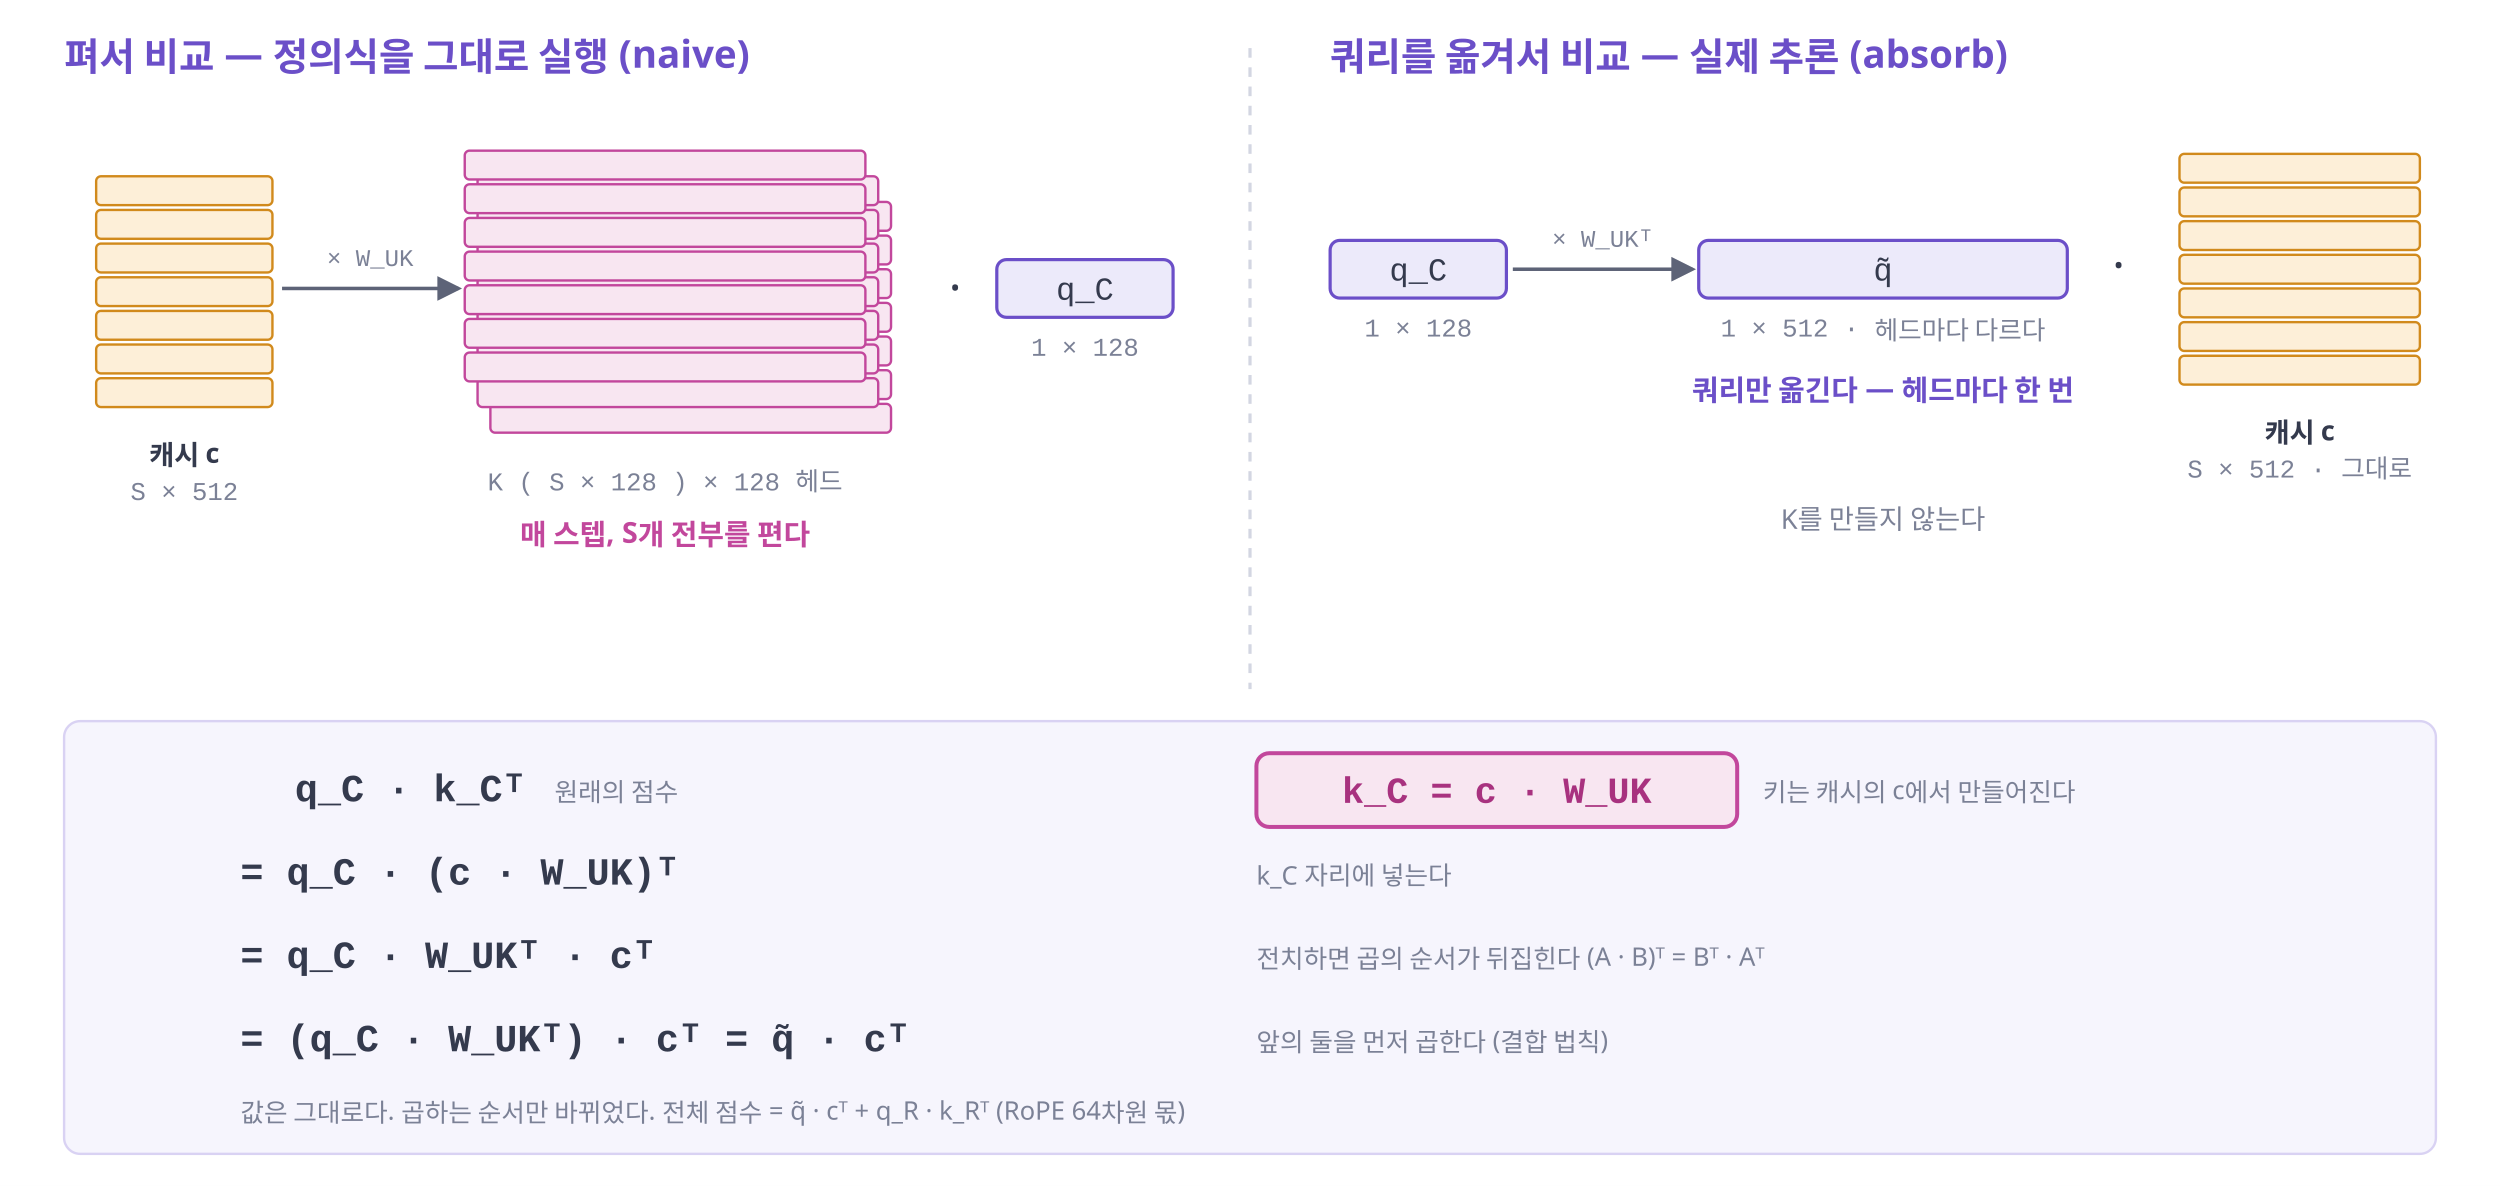
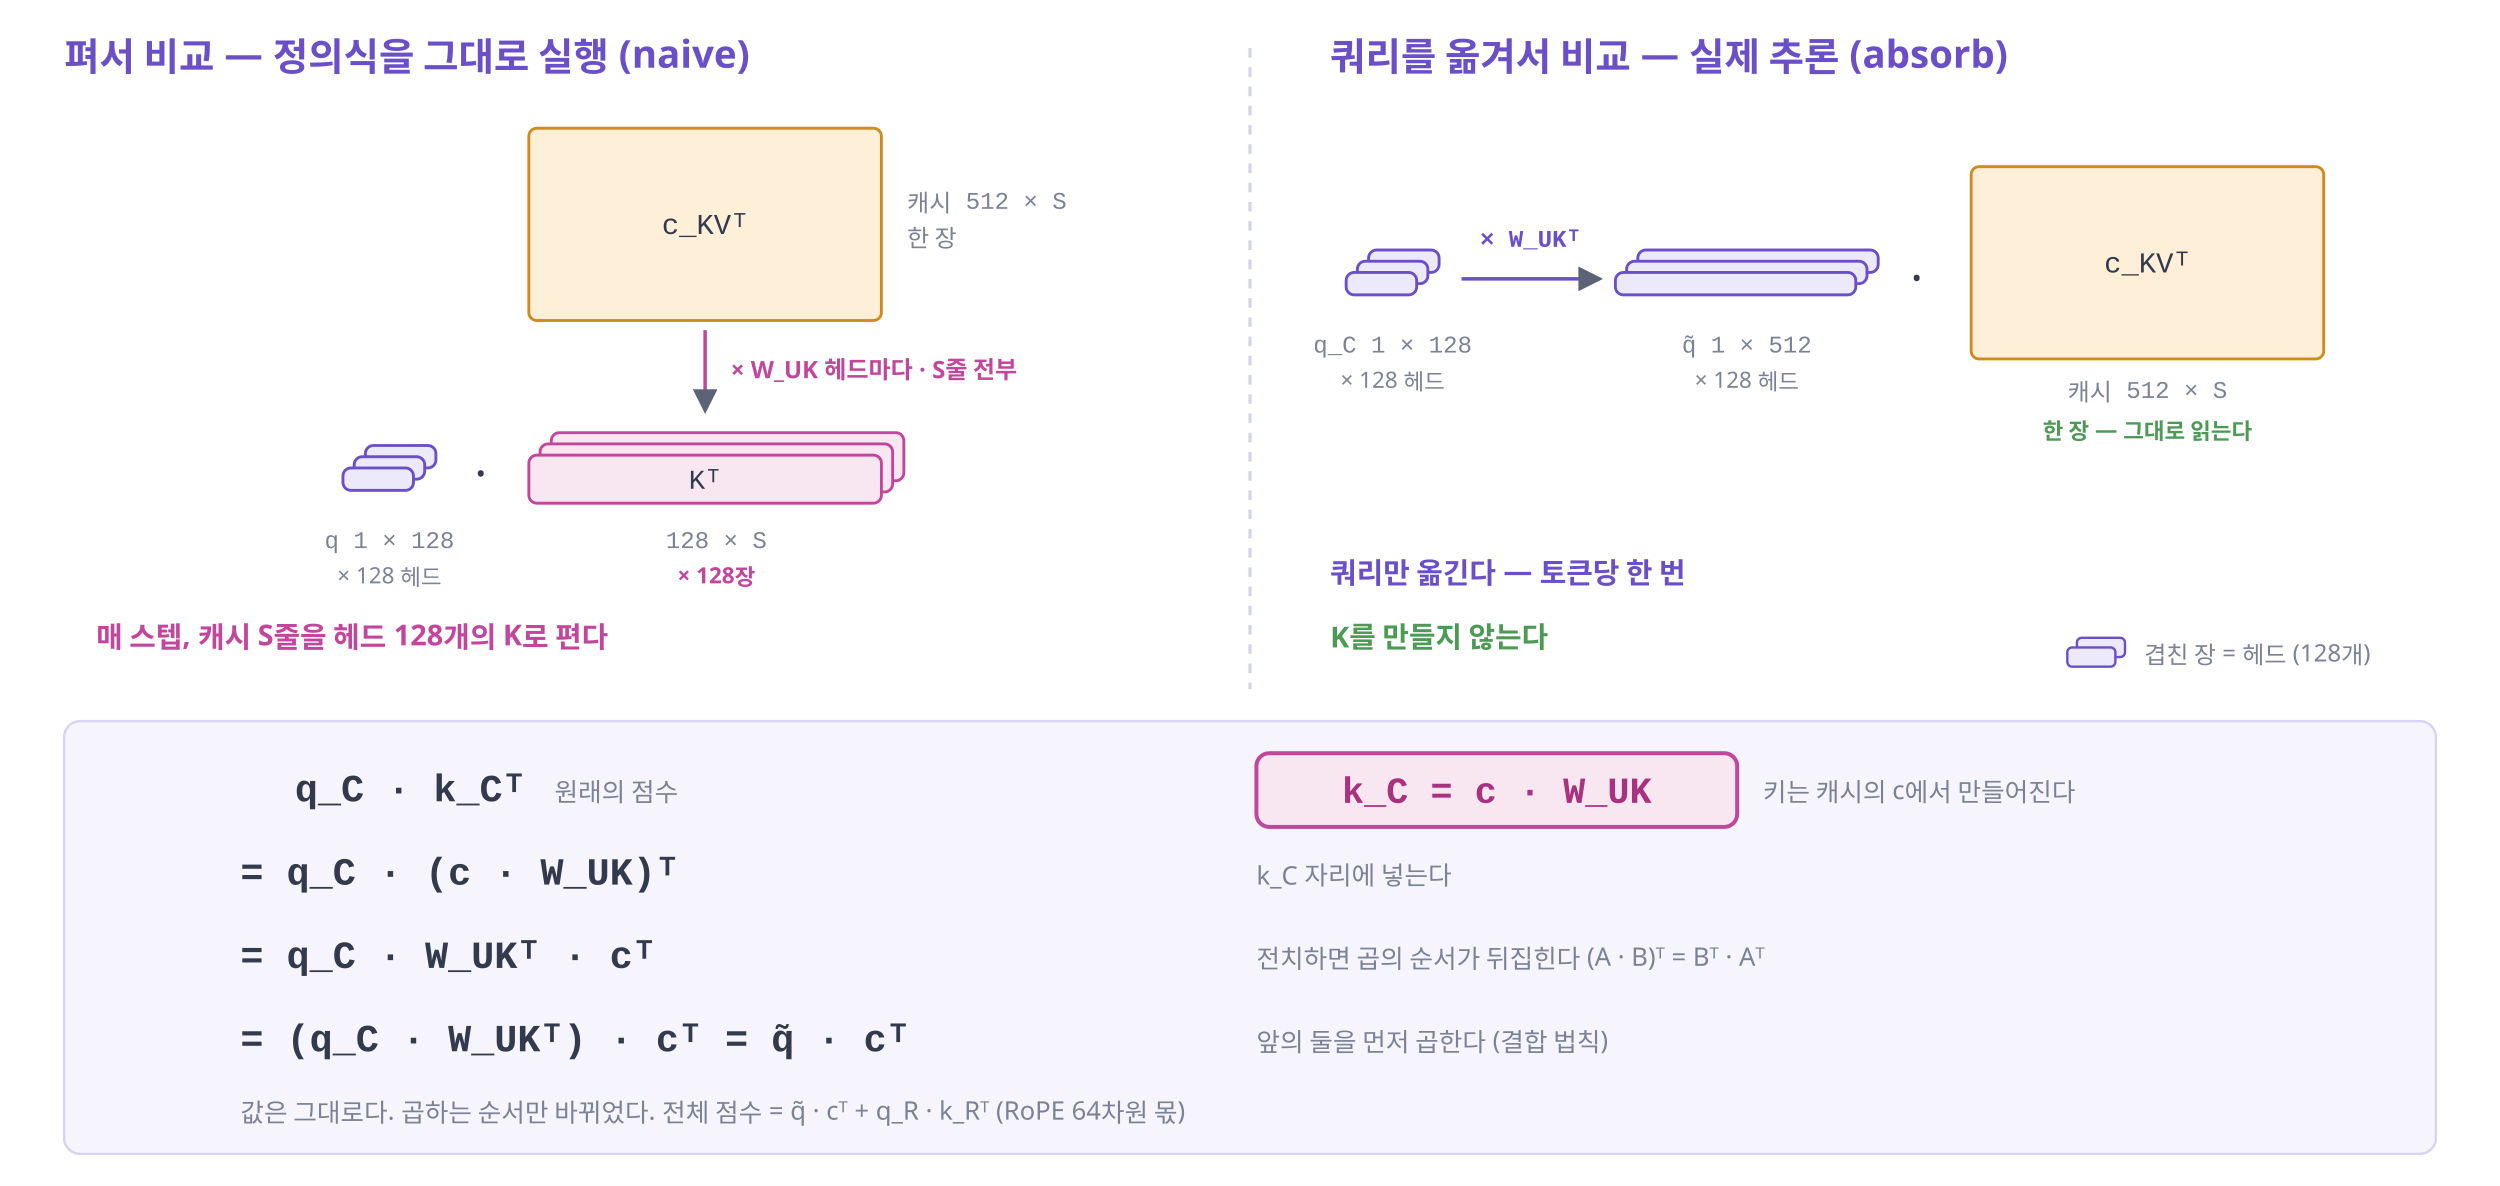
<svg xmlns="http://www.w3.org/2000/svg" viewBox="0 0 1560 740" width="1560" height="740">
  <defs>
    <marker id="ah" viewBox="0 0 10 10" refX="8.5" refY="5" markerWidth="7" markerHeight="7" orient="auto-start-reverse">
      <path d="M0,0 L10,5 L0,10 z" fill="#5d6377" />
    </marker>
  </defs>
  <rect width="100%" height="100%" fill="#ffffff" />
  <text x="40" y="44" font-family="'Noto Sans KR','Malgun Gothic',sans-serif" font-size="24" text-anchor="start" font-weight="700" fill="#6b4fc8">펴서 비교 — 정의식을 그대로 실행 (naive)</text>
-   <rect x="60" y="110" width="110" height="18" rx="3" fill="#fdefd8" stroke="#d18a1c" stroke-width="1.5" />
-   <rect x="60" y="131" width="110" height="18" rx="3" fill="#fdefd8" stroke="#d18a1c" stroke-width="1.5" />
-   <rect x="60" y="152" width="110" height="18" rx="3" fill="#fdefd8" stroke="#d18a1c" stroke-width="1.5" />
-   <rect x="60" y="173" width="110" height="18" rx="3" fill="#fdefd8" stroke="#d18a1c" stroke-width="1.5" />
-   <rect x="60" y="194" width="110" height="18" rx="3" fill="#fdefd8" stroke="#d18a1c" stroke-width="1.5" />
-   <rect x="60" y="215" width="110" height="18" rx="3" fill="#fdefd8" stroke="#d18a1c" stroke-width="1.5" />
-   <rect x="60" y="236" width="110" height="18" rx="3" fill="#fdefd8" stroke="#d18a1c" stroke-width="1.5" />
-   <text x="115" y="290" font-family="'Noto Sans KR','Malgun Gothic',sans-serif" font-size="17" text-anchor="middle" font-weight="600" fill="#343a4d">캐시 c</text>
-   <text x="115" y="312" font-family="Consolas,'Courier New',monospace" font-size="16" text-anchor="middle" font-weight="400" fill="#7b8196">S × 512</text>
-   <line x1="176" y1="180" x2="286" y2="180" stroke="#5d6377" stroke-width="2.2" marker-end="url(#ah)" />
-   <text x="231" y="166" font-family="Consolas,'Courier New',monospace" font-size="15" text-anchor="middle" font-weight="400" fill="#7b8196">× W_UK</text>
-   <rect x="306" y="126" width="250" height="18" rx="3" fill="#f8e6f1" stroke="#c2479c" stroke-width="1.5" />
-   <rect x="306" y="147" width="250" height="18" rx="3" fill="#f8e6f1" stroke="#c2479c" stroke-width="1.5" />
-   <rect x="306" y="168" width="250" height="18" rx="3" fill="#f8e6f1" stroke="#c2479c" stroke-width="1.5" />
-   <rect x="306" y="189" width="250" height="18" rx="3" fill="#f8e6f1" stroke="#c2479c" stroke-width="1.5" />
-   <rect x="306" y="210" width="250" height="18" rx="3" fill="#f8e6f1" stroke="#c2479c" stroke-width="1.5" />
-   <rect x="306" y="231" width="250" height="18" rx="3" fill="#f8e6f1" stroke="#c2479c" stroke-width="1.5" />
-   <rect x="306" y="252" width="250" height="18" rx="3" fill="#f8e6f1" stroke="#c2479c" stroke-width="1.5" />
-   <rect x="298" y="110" width="250" height="18" rx="3" fill="#f8e6f1" stroke="#c2479c" stroke-width="1.5" />
-   <rect x="298" y="131" width="250" height="18" rx="3" fill="#f8e6f1" stroke="#c2479c" stroke-width="1.5" />
-   <rect x="298" y="152" width="250" height="18" rx="3" fill="#f8e6f1" stroke="#c2479c" stroke-width="1.5" />
-   <rect x="298" y="173" width="250" height="18" rx="3" fill="#f8e6f1" stroke="#c2479c" stroke-width="1.5" />
-   <rect x="298" y="194" width="250" height="18" rx="3" fill="#f8e6f1" stroke="#c2479c" stroke-width="1.5" />
-   <rect x="298" y="215" width="250" height="18" rx="3" fill="#f8e6f1" stroke="#c2479c" stroke-width="1.5" />
-   <rect x="298" y="236" width="250" height="18" rx="3" fill="#f8e6f1" stroke="#c2479c" stroke-width="1.5" />
-   <rect x="290" y="94" width="250" height="18" rx="3" fill="#f8e6f1" stroke="#c2479c" stroke-width="1.5" />
-   <rect x="290" y="115" width="250" height="18" rx="3" fill="#f8e6f1" stroke="#c2479c" stroke-width="1.5" />
-   <rect x="290" y="136" width="250" height="18" rx="3" fill="#f8e6f1" stroke="#c2479c" stroke-width="1.5" />
-   <rect x="290" y="157" width="250" height="18" rx="3" fill="#f8e6f1" stroke="#c2479c" stroke-width="1.5" />
-   <rect x="290" y="178" width="250" height="18" rx="3" fill="#f8e6f1" stroke="#c2479c" stroke-width="1.5" />
-   <rect x="290" y="199" width="250" height="18" rx="3" fill="#f8e6f1" stroke="#c2479c" stroke-width="1.5" />
-   <rect x="290" y="220" width="250" height="18" rx="3" fill="#f8e6f1" stroke="#c2479c" stroke-width="1.5" />
-   <text x="415" y="306" font-family="Consolas,'Courier New',monospace" font-size="16" text-anchor="middle" font-weight="400" fill="#7b8196">K  ( S × 128 )  × 128 헤드</text>
-   <text x="415" y="340" font-family="'Noto Sans KR','Malgun Gothic',sans-serif" font-size="18" text-anchor="middle" font-weight="700" fill="#c2479c">매 스텝, S개 전부를 편다</text>
-   <text x="596" y="190" font-family="'Noto Sans KR','Malgun Gothic',sans-serif" font-size="30" text-anchor="middle" font-weight="400" fill="#343a4d">·</text>
-   <rect x="622" y="162" width="110" height="36" rx="6" fill="#eceafa" stroke="#6b4fc8" stroke-width="2" />
-   <text x="677.0" y="187.0" font-family="Consolas,'Courier New',monospace" font-size="20" text-anchor="middle" font-weight="400" fill="#343a4d">q_C</text>
-   <text x="677.0" y="222" font-family="Consolas,'Courier New',monospace" font-size="16" text-anchor="middle" font-weight="400" fill="#7b8196">1 × 128</text>
+   <rect x="330" y="80" width="220" height="120" rx="5" fill="#fdefd8" stroke="#d18a1c" stroke-width="1.8" />
+   <text x="440.0" y="146" font-family="Consolas,'Courier New',monospace" font-size="18" text-anchor="middle" font-weight="400" fill="#343a4d">c_KVᵀ</text>
+   <text x="566" y="132" font-family="Consolas,'Courier New',monospace" font-size="15" text-anchor="start" font-weight="400" fill="#7b8196">캐시  512 × S</text>
+   <text x="566" y="154" font-family="'Noto Sans KR','Malgun Gothic',sans-serif" font-size="15" text-anchor="start" font-weight="400" fill="#7b8196">한 장</text>
+   <line x1="440.0" y1="206" x2="440.0" y2="256" stroke="#c2479c" stroke-width="2.2" marker-end="url(#ah)" />
+   <text x="456.0" y="236" font-family="'Noto Sans KR','Malgun Gothic',sans-serif" font-size="15" text-anchor="start" font-weight="700" fill="#c2479c">× W_UK   헤드마다 · S줄 전부</text>
+   <rect x="344" y="270" width="220" height="30" rx="5" fill="#f8e6f1" stroke="#c2479c" stroke-width="1.8" />
+   <rect x="337" y="277" width="220" height="30" rx="5" fill="#f8e6f1" stroke="#c2479c" stroke-width="1.8" />
+   <rect x="330" y="284" width="220" height="30" rx="5" fill="#f8e6f1" stroke="#c2479c" stroke-width="1.8" />
+   <text x="440.0" y="305" font-family="Consolas,'Courier New',monospace" font-size="17" text-anchor="middle" font-weight="400" fill="#343a4d">Kᵀ</text>
+   <text x="447.0" y="342" font-family="Consolas,'Courier New',monospace" font-size="15" text-anchor="middle" font-weight="400" fill="#7b8196">128 × S</text>
+   <text x="447.0" y="364" font-family="'Noto Sans KR','Malgun Gothic',sans-serif" font-size="14" text-anchor="middle" font-weight="700" fill="#c2479c">× 128장</text>
+   <rect x="228" y="278" width="44" height="14" rx="5" fill="#eceafa" stroke="#6b4fc8" stroke-width="1.8" />
+   <rect x="221" y="285" width="44" height="14" rx="5" fill="#eceafa" stroke="#6b4fc8" stroke-width="1.8" />
+   <rect x="214" y="292" width="44" height="14" rx="5" fill="#eceafa" stroke="#6b4fc8" stroke-width="1.8" />
+   <text x="243.0" y="342" font-family="Consolas,'Courier New',monospace" font-size="15" text-anchor="middle" font-weight="400" fill="#7b8196">q  1 × 128</text>
+   <text x="243.0" y="364" font-family="'Noto Sans KR','Malgun Gothic',sans-serif" font-size="14" text-anchor="middle" font-weight="400" fill="#7b8196">× 128 헤드</text>
+   <text x="300" y="306" font-family="'Noto Sans KR','Malgun Gothic',sans-serif" font-size="30" text-anchor="middle" font-weight="400" fill="#343a4d">·</text>
+   <text x="60" y="404" font-family="'Noto Sans KR','Malgun Gothic',sans-serif" font-size="18" text-anchor="start" font-weight="700" fill="#c2479c">매 스텝, 캐시 S줄을 헤드 128개의 K로 편다</text>
  <line x1="780" y1="30" x2="780" y2="430" stroke="#d3d6e2" stroke-width="2" stroke-dasharray="6 6" />
  <text x="830" y="44" font-family="'Noto Sans KR','Malgun Gothic',sans-serif" font-size="24" text-anchor="start" font-weight="700" fill="#6b4fc8">쿼리를 옮겨서 비교 — 실제 추론 (absorb)</text>
-   <rect x="830" y="150" width="110" height="36" rx="6" fill="#eceafa" stroke="#6b4fc8" stroke-width="2" />
-   <text x="885.0" y="175.0" font-family="Consolas,'Courier New',monospace" font-size="20" text-anchor="middle" font-weight="400" fill="#343a4d">q_C</text>
-   <text x="885.0" y="210" font-family="Consolas,'Courier New',monospace" font-size="16" text-anchor="middle" font-weight="400" fill="#7b8196">1 × 128</text>
-   <line x1="944" y1="168" x2="1056" y2="168" stroke="#5d6377" stroke-width="2.2" marker-end="url(#ah)" />
-   <text x="1000" y="154" font-family="Consolas,'Courier New',monospace" font-size="15" text-anchor="middle" font-weight="400" fill="#7b8196">× W_UKᵀ</text>
-   <rect x="1060" y="150" width="230" height="36" rx="6" fill="#eceafa" stroke="#6b4fc8" stroke-width="2" />
-   <text x="1175.0" y="175.0" font-family="Consolas,'Courier New',monospace" font-size="20" text-anchor="middle" font-weight="400" fill="#343a4d">q̃</text>
-   <text x="1175.0" y="210" font-family="Consolas,'Courier New',monospace" font-size="16" text-anchor="middle" font-weight="400" fill="#7b8196">1 × 512  ·  헤드마다 다르다</text>
-   <text x="1175" y="250" font-family="'Noto Sans KR','Malgun Gothic',sans-serif" font-size="18" text-anchor="middle" font-weight="700" fill="#6b4fc8">쿼리만 옮긴다 — 헤드마다 한 번</text>
-   <text x="1322" y="176" font-family="'Noto Sans KR','Malgun Gothic',sans-serif" font-size="30" text-anchor="middle" font-weight="400" fill="#343a4d">·</text>
-   <rect x="1360" y="96" width="150" height="18" rx="3" fill="#fdefd8" stroke="#d18a1c" stroke-width="1.5" />
-   <rect x="1360" y="117" width="150" height="18" rx="3" fill="#fdefd8" stroke="#d18a1c" stroke-width="1.5" />
-   <rect x="1360" y="138" width="150" height="18" rx="3" fill="#fdefd8" stroke="#d18a1c" stroke-width="1.5" />
-   <rect x="1360" y="159" width="150" height="18" rx="3" fill="#fdefd8" stroke="#d18a1c" stroke-width="1.5" />
-   <rect x="1360" y="180" width="150" height="18" rx="3" fill="#fdefd8" stroke="#d18a1c" stroke-width="1.5" />
-   <rect x="1360" y="201" width="150" height="18" rx="3" fill="#fdefd8" stroke="#d18a1c" stroke-width="1.5" />
-   <rect x="1360" y="222" width="150" height="18" rx="3" fill="#fdefd8" stroke="#d18a1c" stroke-width="1.5" />
-   <text x="1435" y="276" font-family="'Noto Sans KR','Malgun Gothic',sans-serif" font-size="17" text-anchor="middle" font-weight="600" fill="#343a4d">캐시 c</text>
-   <text x="1435" y="298" font-family="Consolas,'Courier New',monospace" font-size="16" text-anchor="middle" font-weight="400" fill="#7b8196">S × 512  ·  그대로</text>
-   <text x="1175" y="330" font-family="'Noto Sans KR','Malgun Gothic',sans-serif" font-size="17" text-anchor="middle" font-weight="400" fill="#7b8196">K를 만들지 않는다</text>
+   <rect x="854" y="156" width="44" height="14" rx="5" fill="#eceafa" stroke="#6b4fc8" stroke-width="1.8" />
+   <rect x="847" y="163" width="44" height="14" rx="5" fill="#eceafa" stroke="#6b4fc8" stroke-width="1.8" />
+   <rect x="840" y="170" width="44" height="14" rx="5" fill="#eceafa" stroke="#6b4fc8" stroke-width="1.8" />
+   <text x="869.0" y="220" font-family="Consolas,'Courier New',monospace" font-size="15" text-anchor="middle" font-weight="400" fill="#7b8196">q_C  1 × 128</text>
+   <text x="869.0" y="242" font-family="'Noto Sans KR','Malgun Gothic',sans-serif" font-size="14" text-anchor="middle" font-weight="400" fill="#7b8196">× 128 헤드</text>
+   <line x1="912" y1="174" x2="998" y2="174" stroke="#6b4fc8" stroke-width="2.2" marker-end="url(#ah)" />
+   <text x="955" y="154" font-family="Consolas,'Courier New',monospace" font-size="15" text-anchor="middle" font-weight="700" fill="#6b4fc8">× W_UKᵀ</text>
+   <rect x="1022" y="156" width="150" height="14" rx="5" fill="#eceafa" stroke="#6b4fc8" stroke-width="1.8" />
+   <rect x="1015" y="163" width="150" height="14" rx="5" fill="#eceafa" stroke="#6b4fc8" stroke-width="1.8" />
+   <rect x="1008" y="170" width="150" height="14" rx="5" fill="#eceafa" stroke="#6b4fc8" stroke-width="1.8" />
+   <text x="1090.0" y="220" font-family="Consolas,'Courier New',monospace" font-size="15" text-anchor="middle" font-weight="400" fill="#7b8196">q̃  1 × 512</text>
+   <text x="1090.0" y="242" font-family="'Noto Sans KR','Malgun Gothic',sans-serif" font-size="14" text-anchor="middle" font-weight="400" fill="#7b8196">× 128 헤드</text>
+   <text x="1196" y="184" font-family="'Noto Sans KR','Malgun Gothic',sans-serif" font-size="30" text-anchor="middle" font-weight="400" fill="#343a4d">·</text>
+   <rect x="1230" y="104" width="220" height="120" rx="5" fill="#fdefd8" stroke="#d18a1c" stroke-width="1.8" />
+   <text x="1340.0" y="170" font-family="Consolas,'Courier New',monospace" font-size="18" text-anchor="middle" font-weight="400" fill="#343a4d">c_KVᵀ</text>
+   <text x="1340.0" y="250" font-family="Consolas,'Courier New',monospace" font-size="15" text-anchor="middle" font-weight="400" fill="#7b8196">캐시  512 × S</text>
+   <text x="1340.0" y="274" font-family="'Noto Sans KR','Malgun Gothic',sans-serif" font-size="14" text-anchor="middle" font-weight="700" fill="#4d9a56">한 장 — 그대로 읽는다</text>
+   <text x="830" y="364" font-family="'Noto Sans KR','Malgun Gothic',sans-serif" font-size="18" text-anchor="start" font-weight="700" fill="#6b4fc8">쿼리만 옮긴다 — 토큰당 한 번</text>
+   <text x="830" y="404" font-family="'Noto Sans KR','Malgun Gothic',sans-serif" font-size="18" text-anchor="start" font-weight="700" fill="#4d9a56">K를 만들지 않는다</text>
+   <rect x="1296" y="398" width="30" height="12" rx="3" fill="#eceafa" stroke="#6b4fc8" stroke-width="1.5" />
+   <rect x="1290" y="404" width="30" height="12" rx="3" fill="#eceafa" stroke="#6b4fc8" stroke-width="1.5" />
+   <text x="1338" y="414" font-family="'Noto Sans KR','Malgun Gothic',sans-serif" font-size="15" text-anchor="start" font-weight="400" fill="#7b8196">겹친 장 = 헤드 (128개)</text>
  <rect x="40" y="450" width="1480" height="270" rx="10" fill="#f6f5fd" stroke="#d9d2f3" stroke-width="1.5" />
  <text x="184" y="500" font-family="Consolas,'Courier New',monospace" font-size="24" text-anchor="start" font-weight="700" fill="#343a4d">q_C · k_Cᵀ</text>
  <text x="346" y="500" font-family="'Noto Sans KR','Malgun Gothic',sans-serif" font-size="16" text-anchor="start" font-weight="400" fill="#7b8196">원래의 점수</text>
  <rect x="784" y="470" width="300" height="46" rx="8" fill="#f8e6f1" stroke="#c2479c" stroke-width="2.5" />
  <text x="934" y="501" font-family="Consolas,'Courier New',monospace" font-size="23" text-anchor="middle" font-weight="700" fill="#a8327f">k_C = c · W_UK</text>
  <text x="1100" y="500" font-family="'Noto Sans KR','Malgun Gothic',sans-serif" font-size="16" text-anchor="start" font-weight="400" fill="#7b8196">키는 캐시의 c에서 만들어진다</text>
  <text x="150" y="552" font-family="Consolas,'Courier New',monospace" font-size="24" text-anchor="start" font-weight="700" fill="#343a4d">= q_C · (c · W_UK)ᵀ</text>
  <text x="784" y="552" font-family="'Noto Sans KR','Malgun Gothic',sans-serif" font-size="16" text-anchor="start" font-weight="400" fill="#7b8196">k_C 자리에 넣는다</text>
  <text x="150" y="604" font-family="Consolas,'Courier New',monospace" font-size="24" text-anchor="start" font-weight="700" fill="#343a4d">= q_C · W_UKᵀ · cᵀ</text>
  <text x="784" y="604" font-family="'Noto Sans KR','Malgun Gothic',sans-serif" font-size="16" text-anchor="start" font-weight="400" fill="#7b8196">전치하면 곱의 순서가 뒤집힌다   (A · B)ᵀ = Bᵀ · Aᵀ</text>
  <text x="150" y="656" font-family="Consolas,'Courier New',monospace" font-size="24" text-anchor="start" font-weight="700" fill="#343a4d">= (q_C · W_UKᵀ) · cᵀ  =  q̃ · cᵀ</text>
  <text x="784" y="656" font-family="'Noto Sans KR','Malgun Gothic',sans-serif" font-size="16" text-anchor="start" font-weight="400" fill="#7b8196">앞의 둘을 먼저 곱한다 (결합 법칙)</text>
  <text x="150" y="700" font-family="'Noto Sans KR','Malgun Gothic',sans-serif" font-size="16" text-anchor="start" font-weight="400" fill="#7b8196">값은 그대로다. 곱하는 순서만 바뀌었다.    전체 점수 = q̃ · cᵀ + q_R · k_Rᵀ (RoPE 64차원 몫)</text>
</svg>
